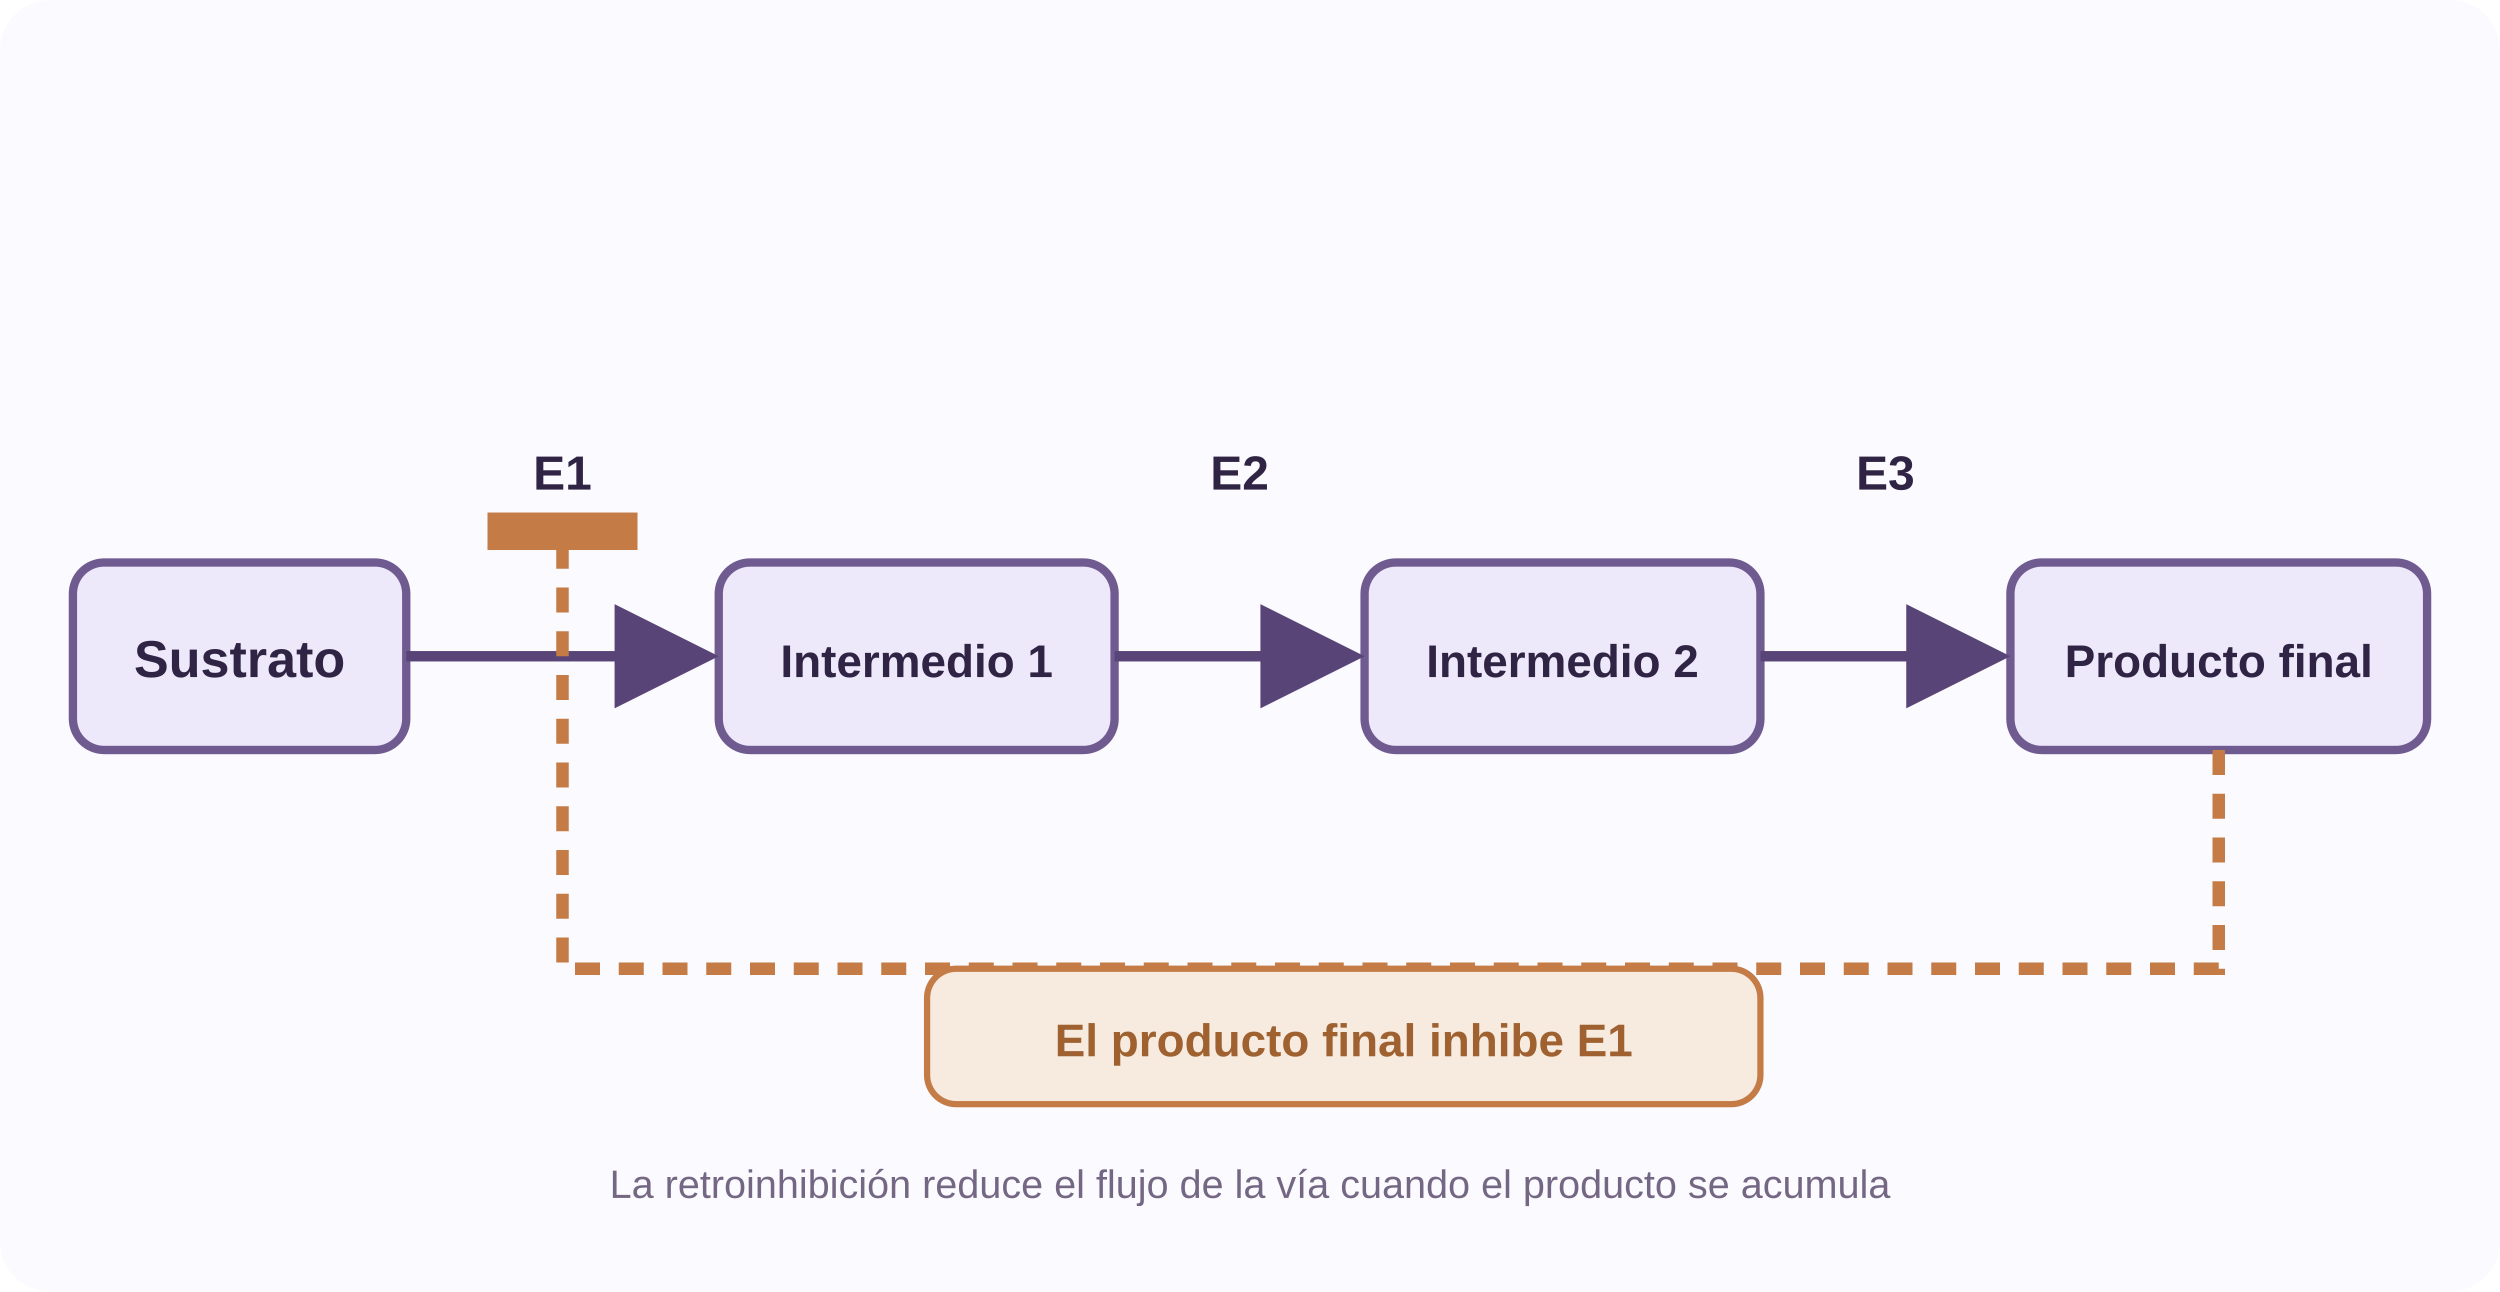
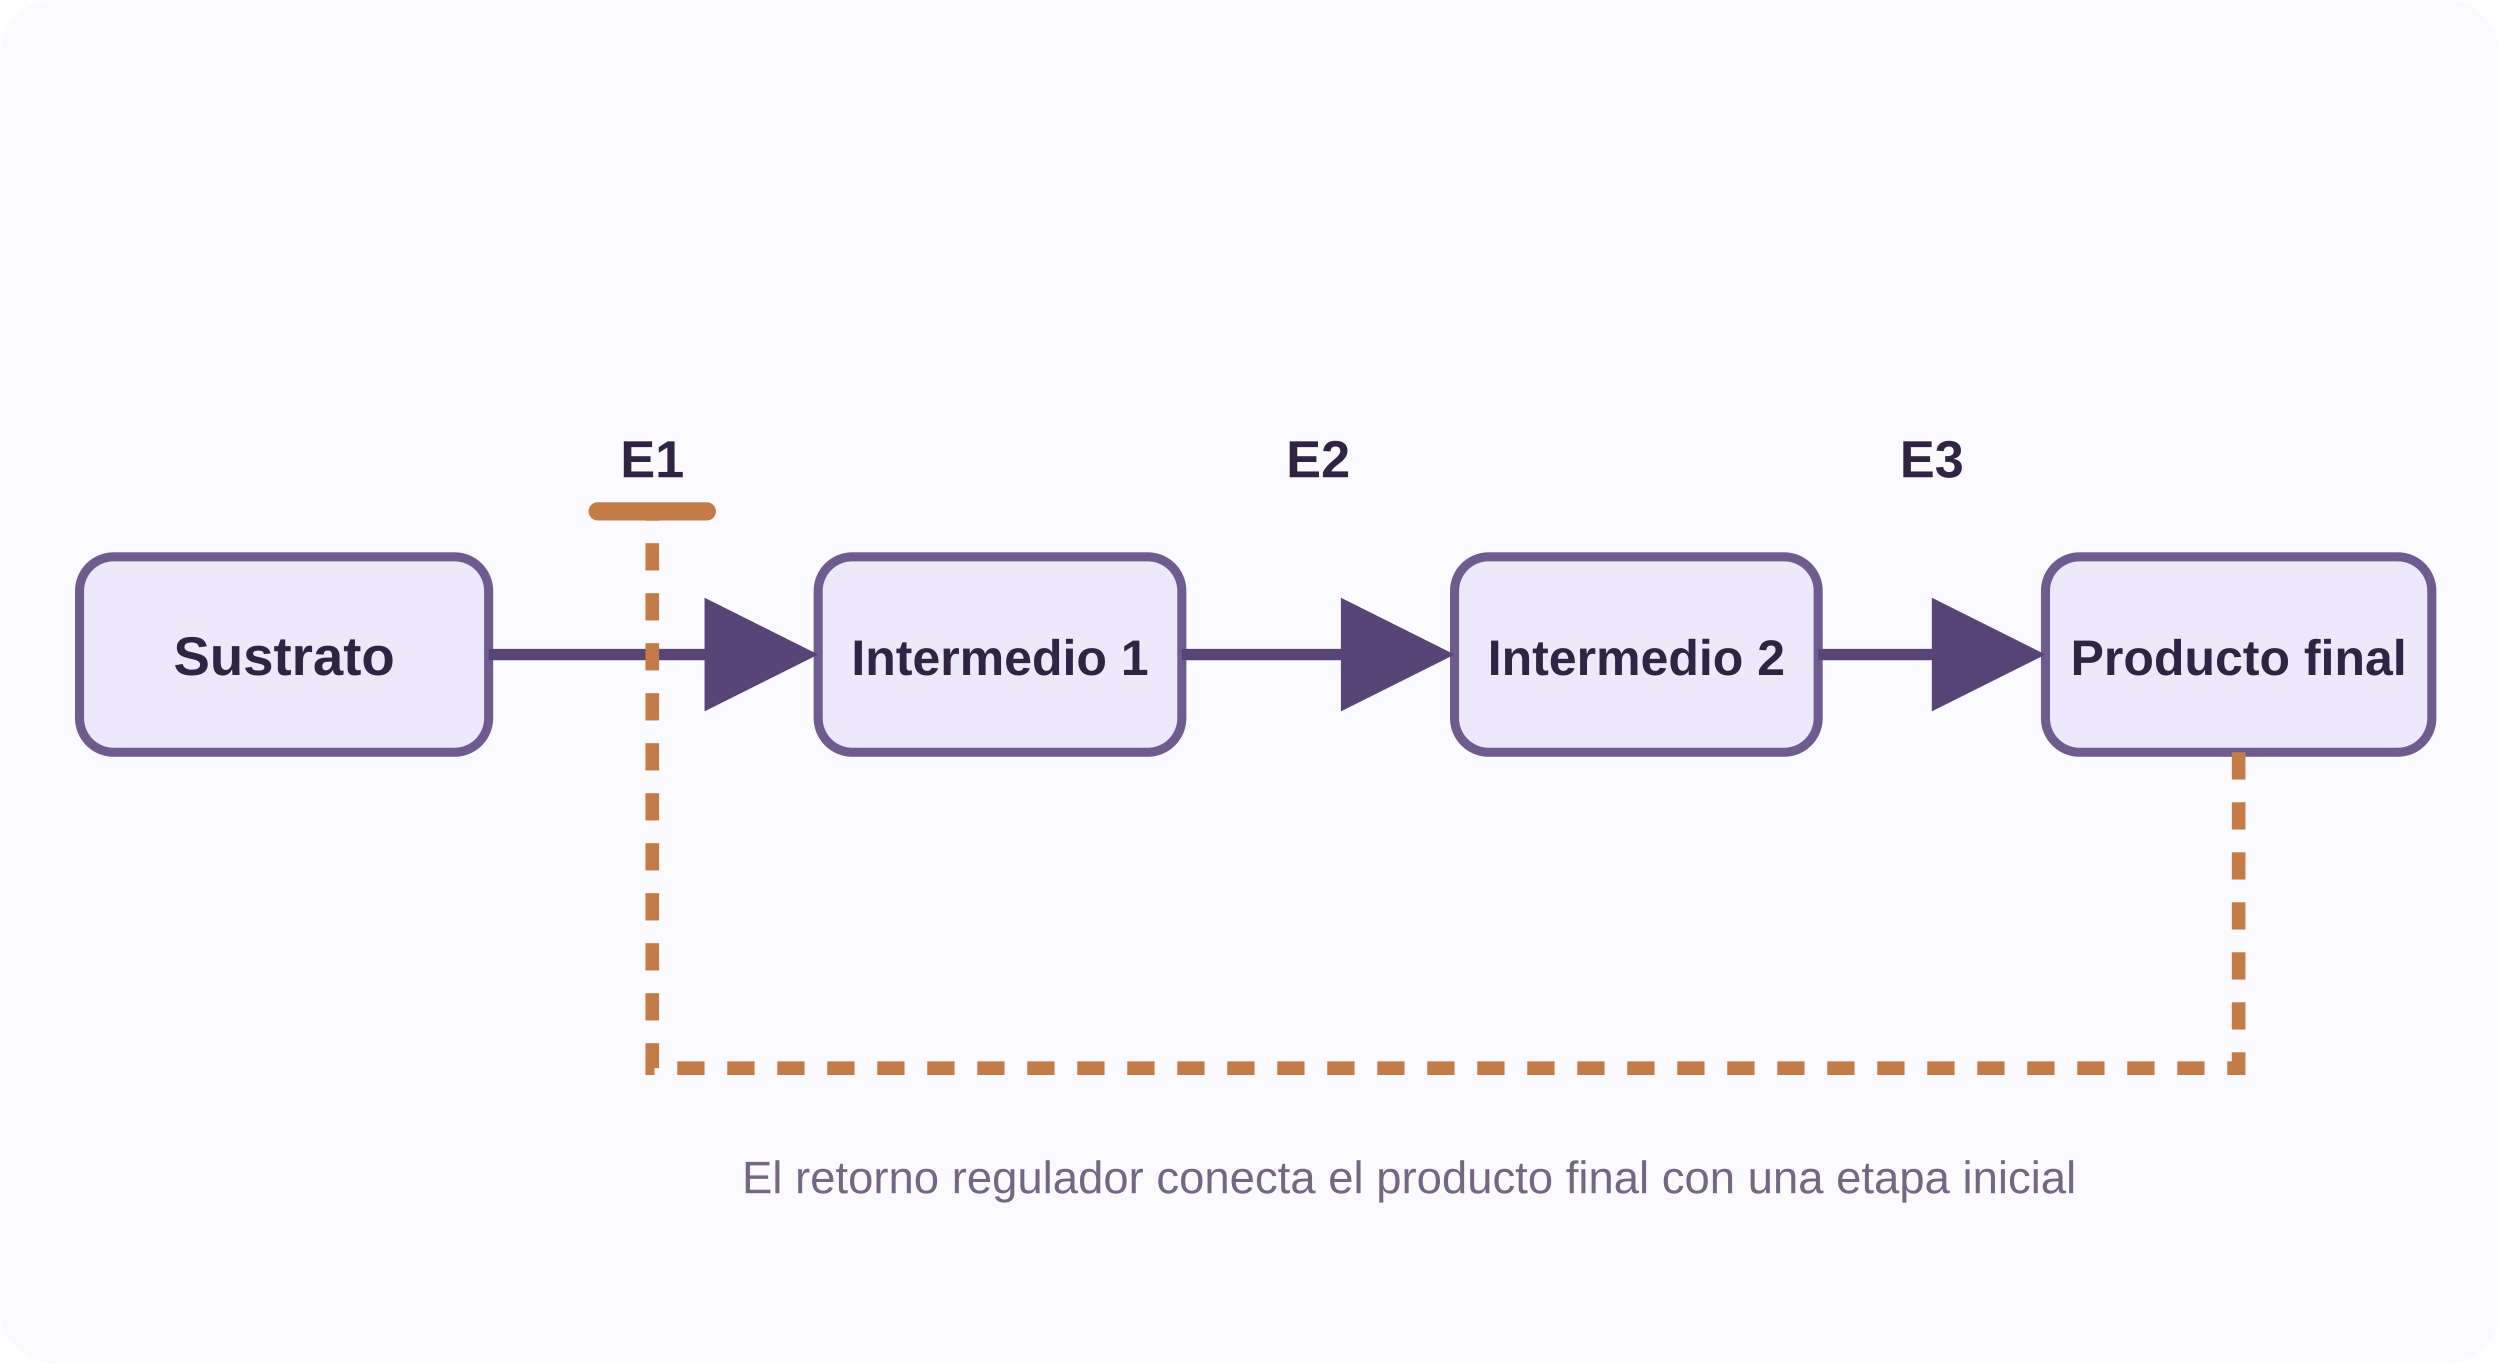
- <svg xmlns="http://www.w3.org/2000/svg" viewBox="0 0 1200 620" role="img" aria-labelledby="t d">
-   <rect width="1200" height="620" rx="24" fill="#fbfaff" />
+ <svg xmlns="http://www.w3.org/2000/svg" viewBox="0 0 1100 600" role="img" aria-labelledby="t d">
+   <rect width="1100" height="600" rx="24" fill="#fbfaff" />
  <defs>
    <marker id="arr" markerWidth="10" markerHeight="10" refX="8" refY="5" orient="auto">
      <path d="M0 0L10 5L0 10Z" fill="#594477" />
    </marker>
-     <marker id="inh" markerWidth="12" markerHeight="12" refX="6" refY="6" orient="auto">
-       <path d="M6 0V12" stroke="#c47b45" stroke-width="3" />
-     </marker>
  </defs>
  <g fill="#eee8fb" stroke="#705b91" stroke-width="4">
-     <rect x="35" y="270" width="160" height="90" rx="15" />
-     <rect x="345" y="270" width="190" height="90" rx="15" />
-     <rect x="655" y="270" width="190" height="90" rx="15" />
-     <rect x="965" y="270" width="200" height="90" rx="15" />
+     <rect x="35" y="245" width="180" height="86" rx="15" />
+     <rect x="360" y="245" width="160" height="86" rx="15" />
+     <rect x="640" y="245" width="160" height="86" rx="15" />
+     <rect x="900" y="245" width="170" height="86" rx="15" />
  </g>
  <g font-family="Arial" text-anchor="middle" fill="#302445">
-     <text x="115" y="325" font-size="25" font-weight="700">Sustrato</text>
-     <text x="440" y="325" font-size="22" font-weight="700">Intermedio 1</text>
-     <text x="750" y="325" font-size="22" font-weight="700">Intermedio 2</text>
-     <text x="1065" y="325" font-size="22" font-weight="700">Producto final</text>
-     <text x="270" y="235" font-size="23" font-weight="700">E1</text>
-     <text x="595" y="235" font-size="23" font-weight="700">E2</text>
-     <text x="905" y="235" font-size="23" font-weight="700">E3</text>
+     <text x="125" y="297" font-size="24" font-weight="700">Sustrato</text>
+     <text x="440" y="297" font-size="22" font-weight="700">Intermedio 1</text>
+     <text x="720" y="297" font-size="22" font-weight="700">Intermedio 2</text>
+     <text x="985" y="297" font-size="22" font-weight="700">Producto final</text>
+     <text x="287" y="210" font-size="23" font-weight="700">E1</text>
+     <text x="580" y="210" font-size="23" font-weight="700">E2</text>
+     <text x="850" y="210" font-size="23" font-weight="700">E3</text>
  </g>
  <g stroke="#594477" stroke-width="5" fill="none" marker-end="url(#arr)">
-     <path d="M195 315H335" />
-     <path d="M535 315H645" />
-     <path d="M845 315H955" />
+     <path d="M215 288H350" />
+     <path d="M520 288H630" />
+     <path d="M800 288H890" />
  </g>
-   <path d="M1065 360V465H270V255" stroke="#c47b45" stroke-width="6" stroke-dasharray="12 9" fill="none" marker-end="url(#inh)" />
-   <rect x="445" y="465" width="400" height="65" rx="14" fill="#f7eadf" stroke="#c47b45" stroke-width="3" />
-   <text x="645" y="507" text-anchor="middle" font-family="Arial" font-size="22" font-weight="700" fill="#9e612f">El producto final inhibe E1</text>
-   <text x="600" y="575" text-anchor="middle" font-family="Arial" font-size="19" fill="#746783">La retroinhibición reduce el flujo de la vía cuando el producto se acumula</text>
+   <path d="M985 331V470H287V225" stroke="#c47b45" stroke-width="6" stroke-dasharray="12 10" fill="none" />
+   <path d="M263 225H311" stroke="#c47b45" stroke-width="8" stroke-linecap="round" />
+   <text x="620" y="525" text-anchor="middle" font-family="Arial" font-size="20" fill="#746783">El retorno regulador conecta el producto final con una etapa inicial</text>
</svg>
